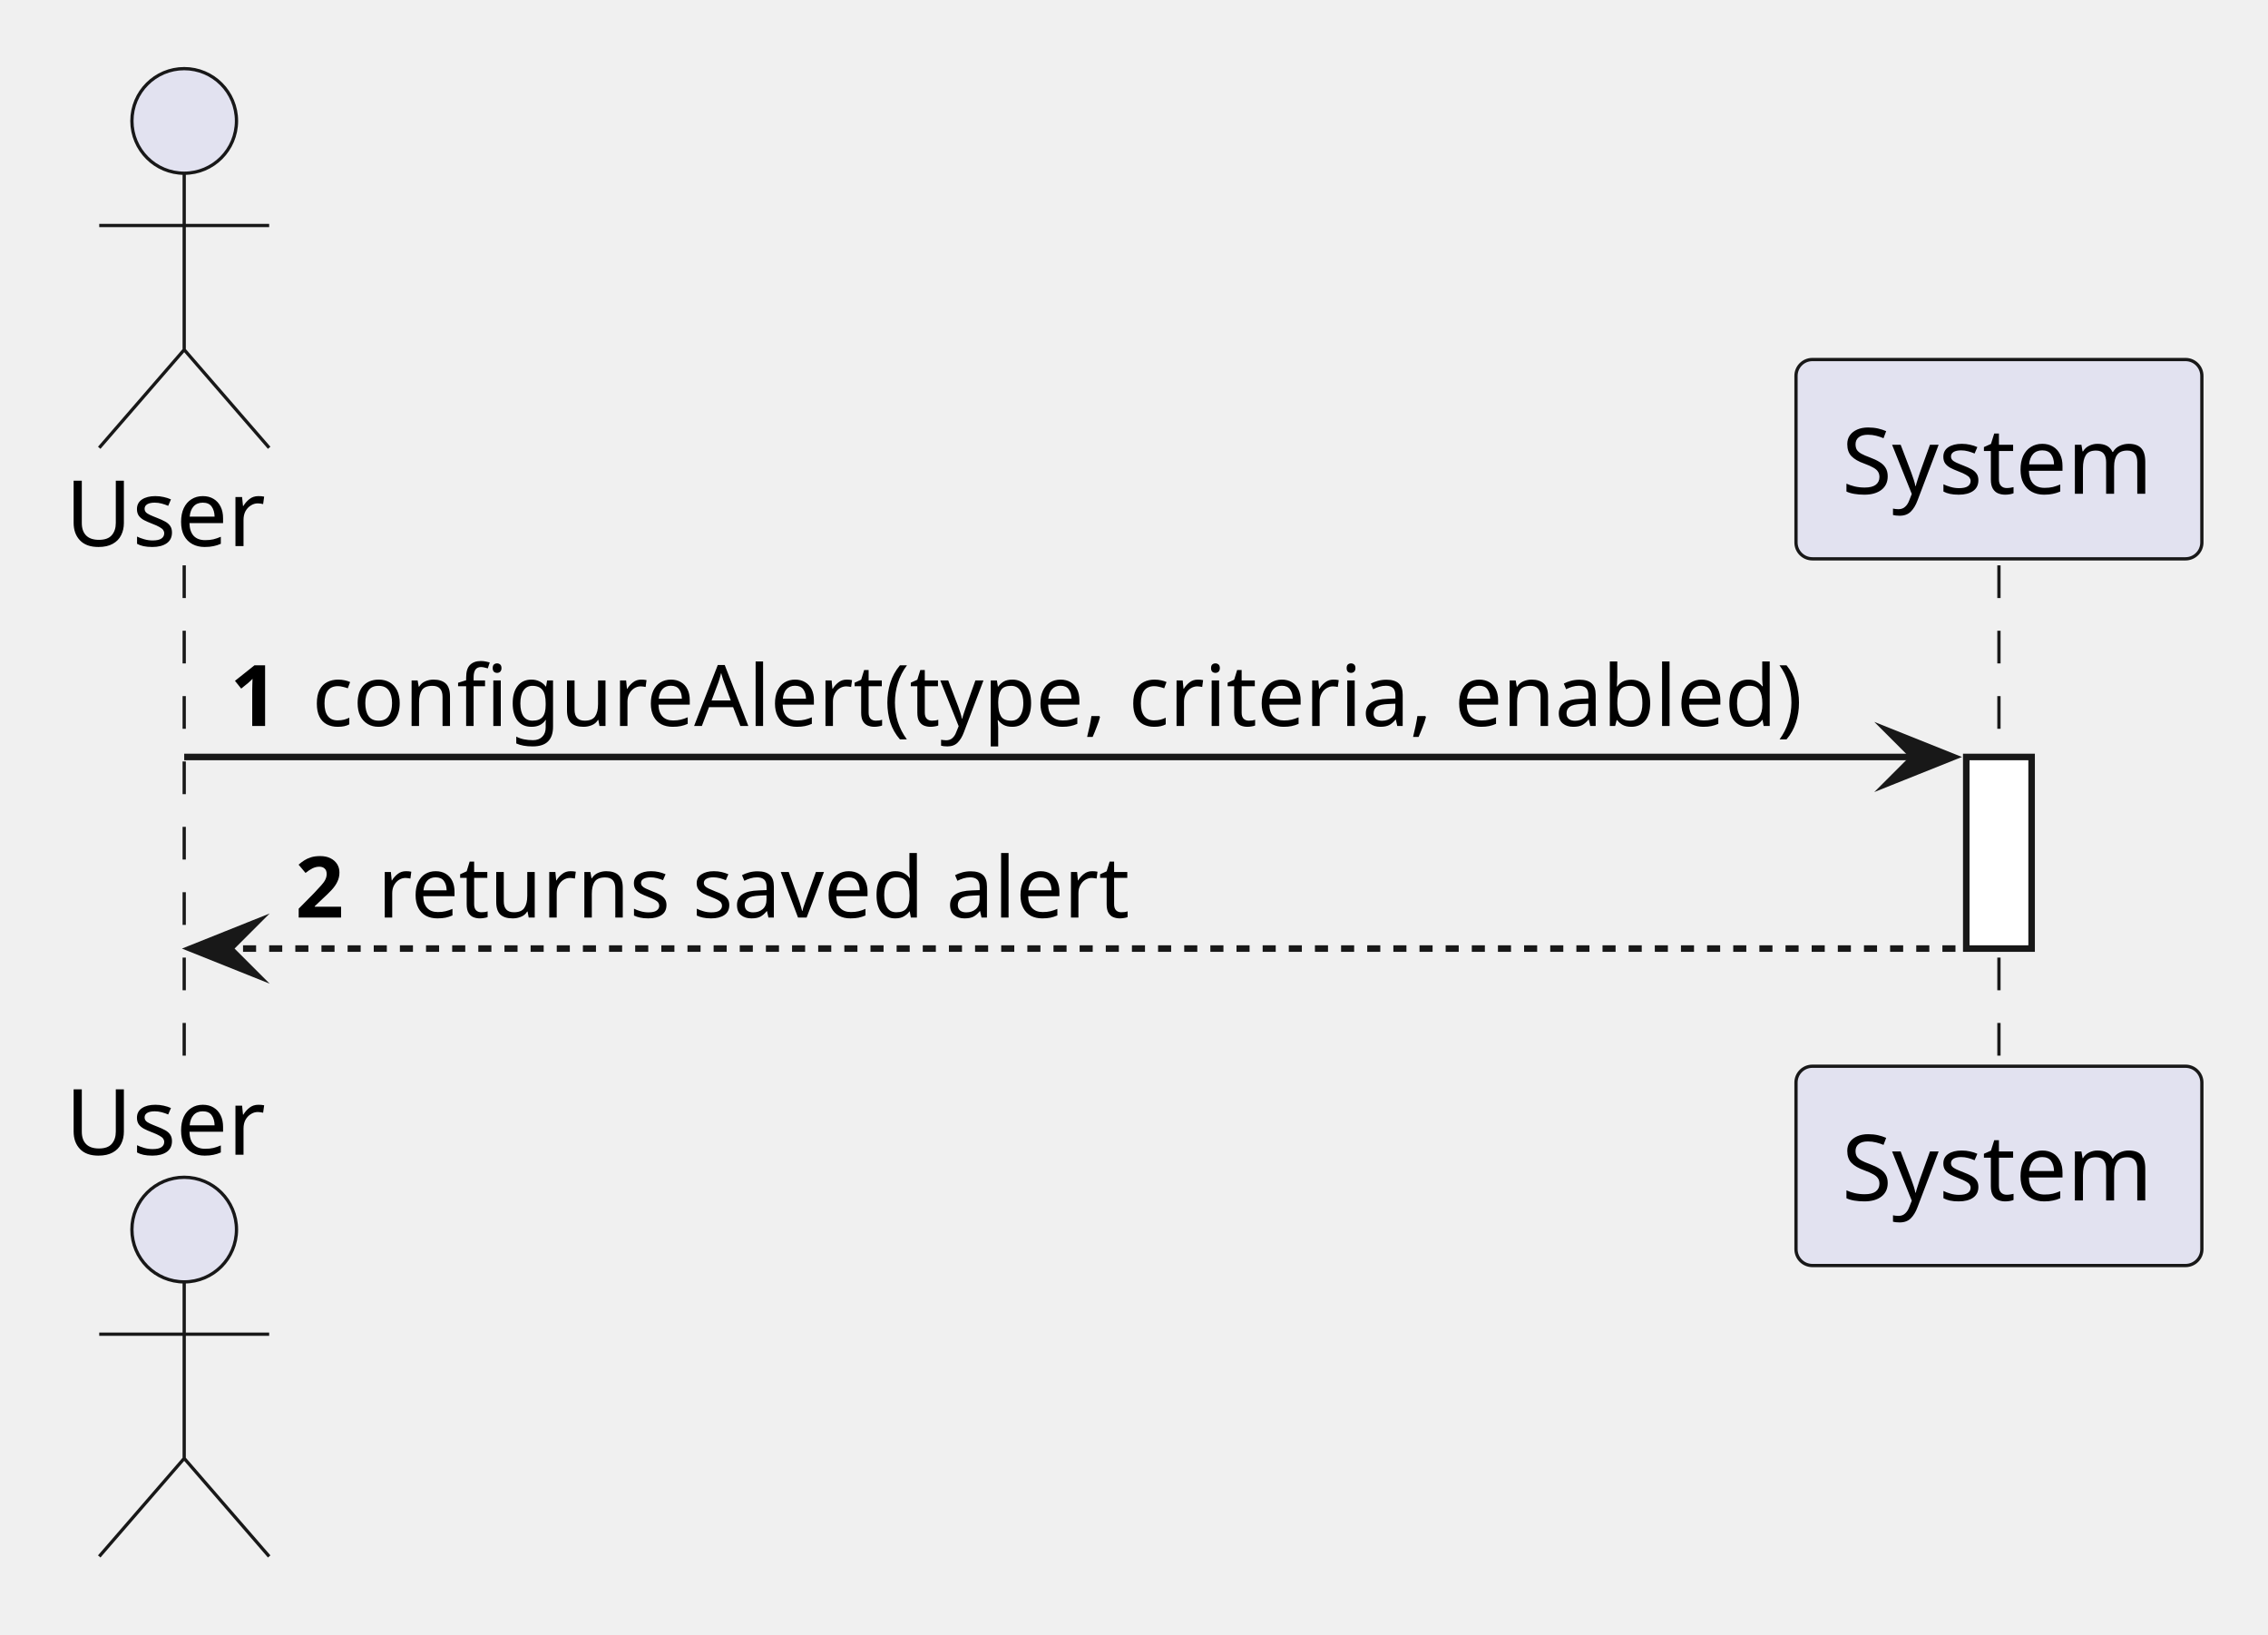
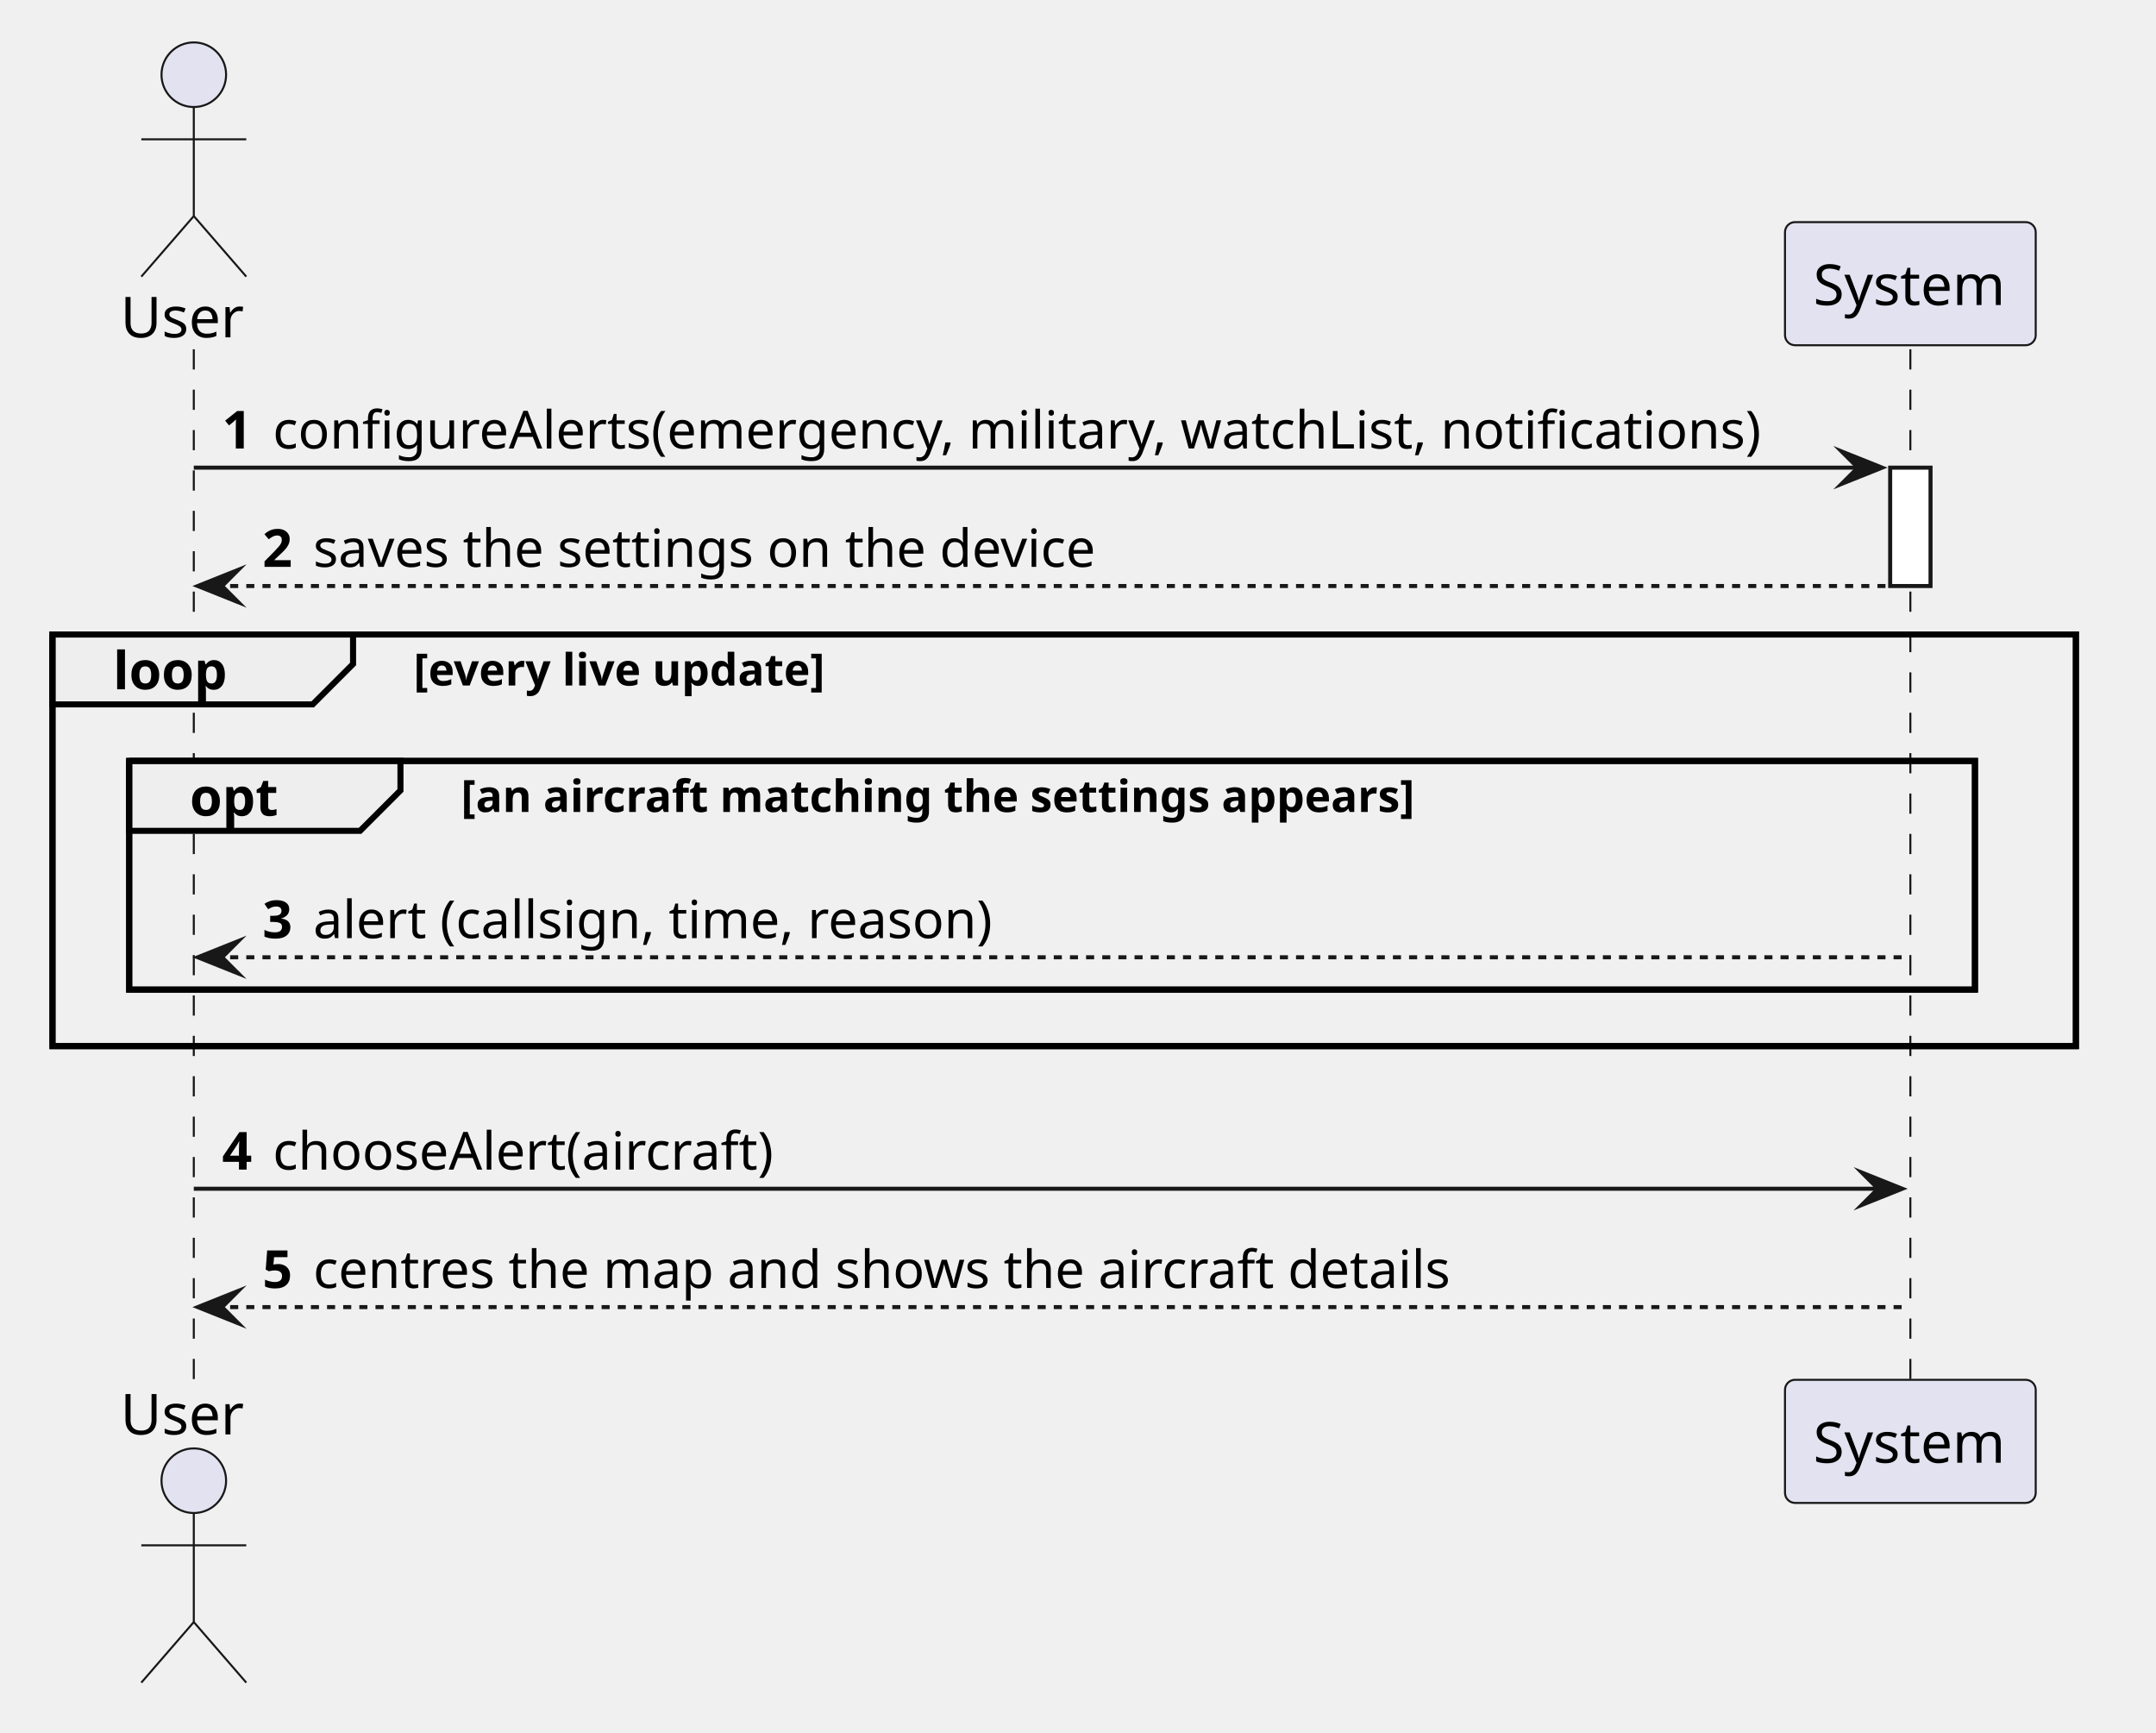
- <svg xmlns="http://www.w3.org/2000/svg" version="1.1" data-diagram-type="SEQUENCE" style="width:347px;height:250px;background:#FFFFFF;" width="347px" height="250px" viewBox="0 0 347 250" zoomAndPan="magnify" preserveAspectRatio="none" contentStyleType="text/css">
+ <svg xmlns="http://www.w3.org/2000/svg" version="1.1" data-diagram-type="SEQUENCE" style="width:534px;height:429px;background:#FFFFFF;" width="534px" height="429px" viewBox="0 0 534 429" zoomAndPan="magnify" preserveAspectRatio="none" contentStyleType="text/css">
  <defs />
  <g font-family="sans-serif" lengthAdjust="spacing">
+     <rect x="13" y="157.109" width="501.158" height="101.932" fill="none" style="stroke:#000;stroke-width:1.5;" />
+     <rect x="32" y="188.42" width="457.158" height="56.621" fill="none" style="stroke:#000;stroke-width:1.5;" />
    <g class="participant-lifeline" data-qualified-name="A" data-entity-uid="part1" id="part1-lifeline" data-source-line="2">
      <g>
-         <rect x="24.683" y="86.488" width="8" height="76.621" fill="#000" fill-opacity="0" />
-         <line x1="28.183" y1="86.488" x2="28.183" y2="163.109" style="stroke:#181818;stroke-width:0.5;stroke-dasharray:5,5;" />
+         <rect x="44.5" y="86.488" width="8" height="255.174" fill="#000" fill-opacity="0" />
+         <line x1="48" y1="86.488" x2="48" y2="341.662" style="stroke:#181818;stroke-width:0.5;stroke-dasharray:5,5;" />
      </g>
    </g>
    <g class="participant-lifeline" data-qualified-name="S" data-entity-uid="part2" id="part2-lifeline" data-source-line="3">
      <g>
-         <rect x="302.334" y="86.488" width="8" height="76.621" fill="#000" fill-opacity="0" />
-         <line x1="305.834" y1="86.488" x2="305.834" y2="163.109" style="stroke:#181818;stroke-width:0.5;stroke-dasharray:5,5;" />
+         <rect x="469.658" y="86.488" width="8" height="255.174" fill="#000" fill-opacity="0" />
+         <line x1="473.158" y1="86.488" x2="473.158" y2="341.662" style="stroke:#181818;stroke-width:0.5;stroke-dasharray:5,5;" />
      </g>
    </g>
    <g>
-       <rect x="300.834" y="115.799" width="10" height="29.311" fill="#FFF" style="stroke:#181818;stroke-width:1;" />
+       <rect x="468.158" y="115.799" width="10" height="29.311" fill="#FFF" style="stroke:#181818;stroke-width:1;" />
    </g>
    <g class="participant participant-head" data-qualified-name="A" data-entity-uid="part1" id="part1-head" data-source-line="2">
-       <text x="10" y="83.535" fill="#000" font-size="14" textLength="30.365">User</text>
-       <ellipse cx="28.183" cy="18.5" rx="8" ry="8" fill="#E2E2F0" style="stroke:#181818;stroke-width:0.5;" />
-       <path d="M28.183,26.5 L28.183,53.5 M15.183,34.5 L41.183,34.5 M28.183,53.5 L15.183,68.5 M28.183,53.5 L41.183,68.5" style="stroke:#181818;stroke-width:0.5;" fill="none" />
+       <text x="29.817" y="83.535" fill="#000" font-size="14" textLength="30.365">User</text>
+       <ellipse cx="48" cy="18.5" rx="8" ry="8" fill="#E2E2F0" style="stroke:#181818;stroke-width:0.5;" />
+       <path d="M48,26.5 L48,53.5 M35,34.5 L61,34.5 M48,53.5 L35,68.5 M48,53.5 L61,68.5" style="stroke:#181818;stroke-width:0.5;" fill="none" />
    </g>
    <g class="participant participant-head" data-qualified-name="S" data-entity-uid="part2" id="part2-head" data-source-line="3">
-       <rect x="274.785" y="55" width="62.098" height="30.488" fill="#E2E2F0" style="stroke:#181818;stroke-width:0.5;" rx="2.5" ry="2.5" />
-       <text x="281.785" y="75.535" fill="#000" font-size="14" textLength="48.098">System</text>
+       <rect x="442.109" y="55" width="62.098" height="30.488" fill="#E2E2F0" style="stroke:#181818;stroke-width:0.5;" rx="2.5" ry="2.5" />
+       <text x="449.109" y="75.535" fill="#000" font-size="14" textLength="48.098">System</text>
    </g>
    <g class="participant participant-tail" data-qualified-name="A" data-entity-uid="part1" id="part1-tail" data-source-line="2">
-       <text x="10" y="176.645" fill="#000" font-size="14" textLength="30.365">User</text>
-       <ellipse cx="28.183" cy="188.098" rx="8" ry="8" fill="#E2E2F0" style="stroke:#181818;stroke-width:0.5;" />
-       <path d="M28.183,196.098 L28.183,223.098 M15.183,204.098 L41.183,204.098 M28.183,223.098 L15.183,238.098 M28.183,223.098 L41.183,238.098" style="stroke:#181818;stroke-width:0.5;" fill="none" />
+       <text x="29.817" y="355.197" fill="#000" font-size="14" textLength="30.365">User</text>
+       <ellipse cx="48" cy="366.65" rx="8" ry="8" fill="#E2E2F0" style="stroke:#181818;stroke-width:0.5;" />
+       <path d="M48,374.65 L48,401.65 M35,382.65 L61,382.65 M48,401.65 L35,416.65 M48,401.65 L61,416.65" style="stroke:#181818;stroke-width:0.5;" fill="none" />
    </g>
    <g class="participant participant-tail" data-qualified-name="S" data-entity-uid="part2" id="part2-tail" data-source-line="3">
-       <rect x="274.785" y="163.109" width="62.098" height="30.488" fill="#E2E2F0" style="stroke:#181818;stroke-width:0.5;" rx="2.5" ry="2.5" />
-       <text x="281.785" y="183.645" fill="#000" font-size="14" textLength="48.098">System</text>
+       <rect x="442.109" y="341.662" width="62.098" height="30.488" fill="#E2E2F0" style="stroke:#181818;stroke-width:0.5;" rx="2.5" ry="2.5" />
+       <text x="449.109" y="362.197" fill="#000" font-size="14" textLength="48.098">System</text>
    </g>
    <g class="message" data-entity-1="part1" data-entity-2="part2" id="msg1" data-source-line="5">
-       <polygon points="288.834,111.799,298.834,115.799,288.834,119.799,292.834,115.799" fill="#181818" style="stroke:#181818;stroke-width:1;stroke-linejoin:miter;stroke-miterlimit:10;" />
-       <line x1="28.183" y1="115.799" x2="294.834" y2="115.799" style="stroke:#181818;stroke-width:1;" />
-       <text x="35.183" y="111.057" fill="#000" font-size="13" font-weight="700">1</text>
-       <text x="47.758" y="111.057" fill="#000" font-size="13" textLength="236.076">configureAlert(type, criteria, enabled)</text>
+       <polygon points="456.158,111.799,466.158,115.799,456.158,119.799,460.158,115.799" fill="#181818" style="stroke:#181818;stroke-width:1;stroke-linejoin:miter;stroke-miterlimit:10;" />
+       <line x1="48" y1="115.799" x2="462.158" y2="115.799" style="stroke:#181818;stroke-width:1;" />
+       <text x="55" y="111.057" fill="#000" font-size="13" font-weight="700">1</text>
+       <text x="67.576" y="111.057" fill="#000" font-size="13" textLength="383.583">configureAlerts(emergency, military, watchList, notifications)</text>
    </g>
    <g class="message" data-entity-1="part2" data-entity-2="part1" id="msg2" data-source-line="7">
-       <polygon points="39.183,141.109,29.183,145.109,39.183,149.109,35.183,145.109" fill="#181818" style="stroke:#181818;stroke-width:1;stroke-linejoin:miter;stroke-miterlimit:10;" />
-       <line x1="33.183" y1="145.109" x2="299.834" y2="145.109" style="stroke:#181818;stroke-width:1;stroke-dasharray:2,2;" />
-       <text x="45.183" y="140.367" fill="#000" font-size="13" font-weight="700">2</text>
-       <text x="57.758" y="140.367" fill="#000" font-size="13" textLength="118.054">returns saved alert</text>
+       <polygon points="59,141.109,49,145.109,59,149.109,55,145.109" fill="#181818" style="stroke:#181818;stroke-width:1;stroke-linejoin:miter;stroke-miterlimit:10;" />
+       <line x1="53" y1="145.109" x2="467.158" y2="145.109" style="stroke:#181818;stroke-width:1;stroke-dasharray:2,2;" />
+       <text x="65" y="140.367" fill="#000" font-size="13" font-weight="700">2</text>
+       <text x="77.576" y="140.367" fill="#000" font-size="13" textLength="201.335">saves the settings on the device</text>
+     </g>
+     <path d="M13,157.109 L87.447,157.109 L87.447,164.42 L77.447,174.42 L13,174.42 L13,157.109" style="stroke:#000;stroke-width:1.5;" fill="#EEE" />
+     <rect x="13" y="157.109" width="501.158" height="101.932" fill="none" style="stroke:#000;stroke-width:1.5;" />
+     <text x="28" y="170.678" fill="#000" font-size="13" textLength="29.447" font-weight="700">loop</text>
+     <text x="102.447" y="169.744" fill="#000" font-size="11" textLength="105.531" font-weight="700">[every live update]</text>
+     <path d="M32,188.42 L99.185,188.42 L99.185,195.73 L89.185,205.73 L32,205.73 L32,188.42" style="stroke:#000;stroke-width:1.5;" fill="#EEE" />
+     <rect x="32" y="188.42" width="457.158" height="56.621" fill="none" style="stroke:#000;stroke-width:1.5;" />
+     <text x="47" y="201.988" fill="#000" font-size="13" textLength="22.185" font-weight="700">opt</text>
+     <text x="114.185" y="201.055" fill="#000" font-size="11" textLength="243.246" font-weight="700">[an aircraft matching the settings appears]</text>
+     <g class="message" data-entity-1="part2" data-entity-2="part1" id="msg3" data-source-line="11">
+       <polygon points="59,233.041,49,237.041,59,241.041,55,237.041" fill="#181818" style="stroke:#181818;stroke-width:1;stroke-linejoin:miter;stroke-miterlimit:10;" />
+       <line x1="53" y1="237.041" x2="472.158" y2="237.041" style="stroke:#181818;stroke-width:1;stroke-dasharray:2,2;" />
+       <text x="65" y="232.299" fill="#000" font-size="13" font-weight="700">3</text>
+       <text x="77.576" y="232.299" fill="#000" font-size="13" textLength="175.716">alert (callsign, time, reason)</text>
+     </g>
+     <g class="message" data-entity-1="part1" data-entity-2="part2" id="msg4" data-source-line="14">
+       <polygon points="461.158,290.352,471.158,294.352,461.158,298.352,465.158,294.352" fill="#181818" style="stroke:#181818;stroke-width:1;stroke-linejoin:miter;stroke-miterlimit:10;" />
+       <line x1="48" y1="294.352" x2="467.158" y2="294.352" style="stroke:#181818;stroke-width:1;" />
+       <text x="55" y="289.609" fill="#000" font-size="13" font-weight="700">4</text>
+       <text x="67.576" y="289.609" fill="#000" font-size="13" textLength="128.229">chooseAlert(aircraft)</text>
+     </g>
+     <g class="message" data-entity-1="part2" data-entity-2="part1" id="msg5" data-source-line="15">
+       <polygon points="59,319.662,49,323.662,59,327.662,55,323.662" fill="#181818" style="stroke:#181818;stroke-width:1;stroke-linejoin:miter;stroke-miterlimit:10;" />
+       <line x1="53" y1="323.662" x2="472.158" y2="323.662" style="stroke:#181818;stroke-width:1;stroke-dasharray:2,2;" />
+       <text x="65" y="318.92" fill="#000" font-size="13" font-weight="700">5</text>
+       <text x="77.576" y="318.92" fill="#000" font-size="13" textLength="292.075">centres the map and shows the aircraft details</text>
    </g>
  </g>
</svg>
